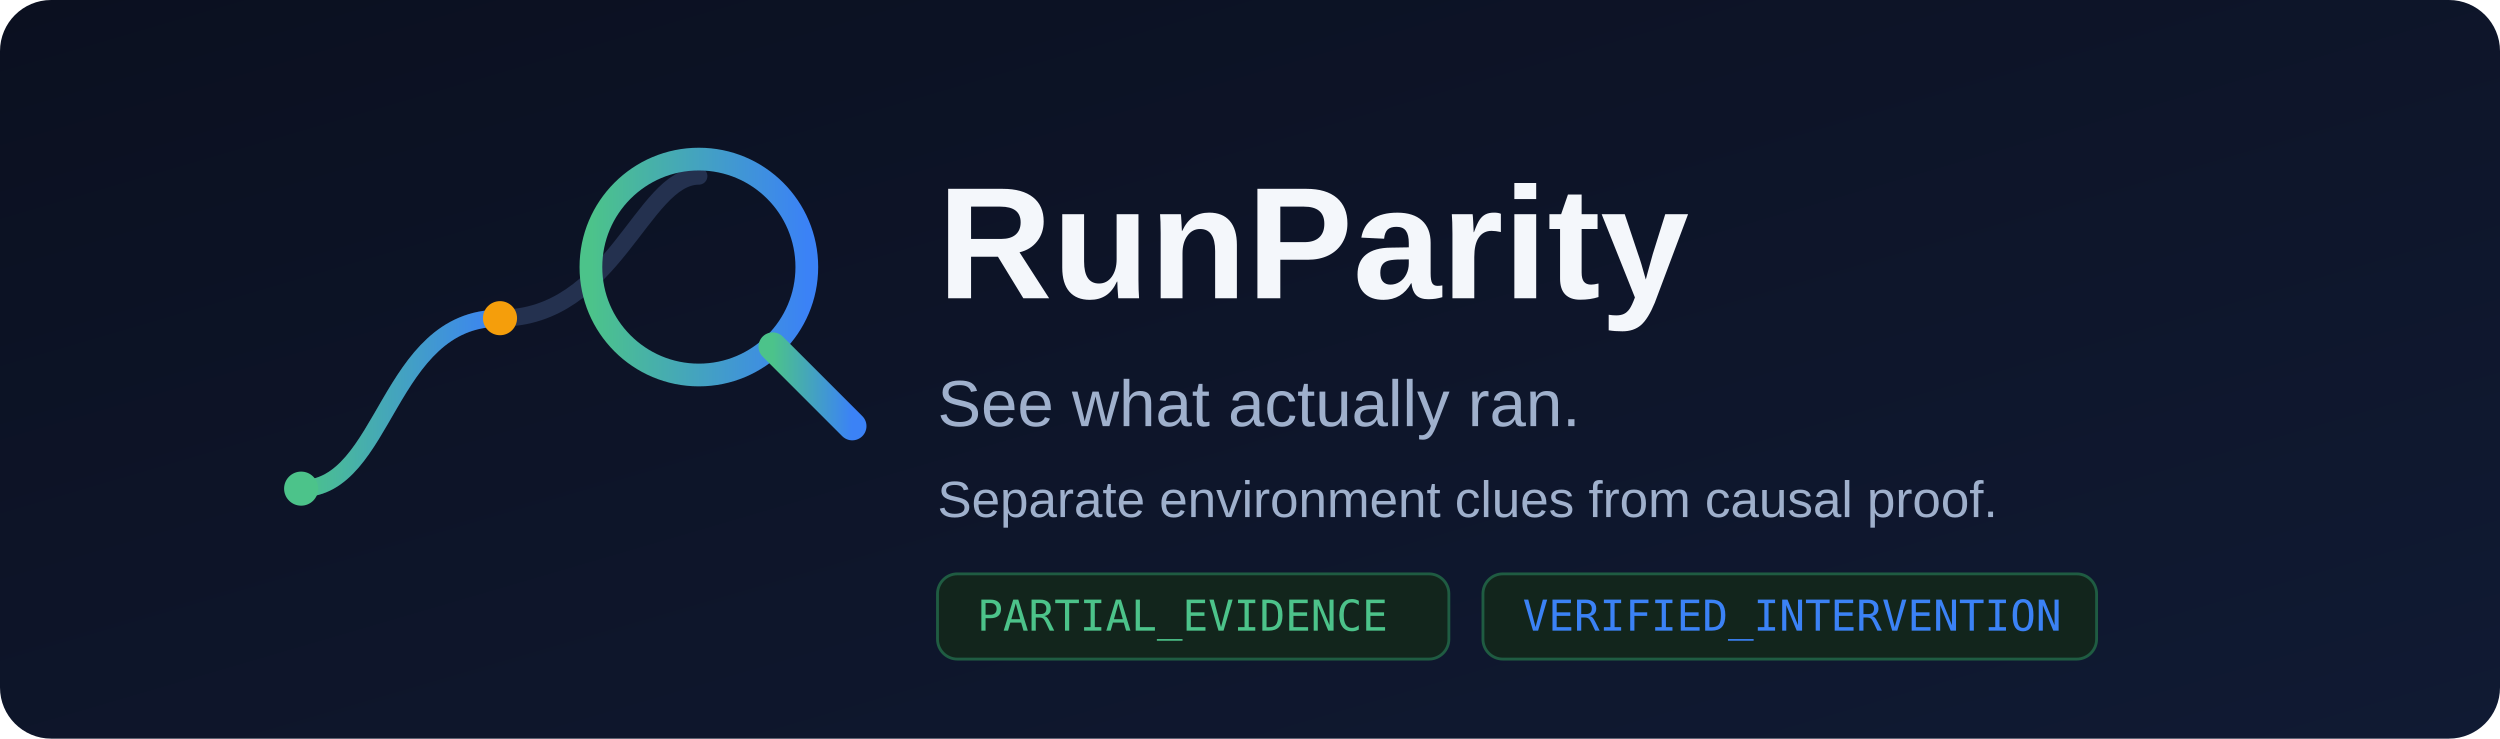
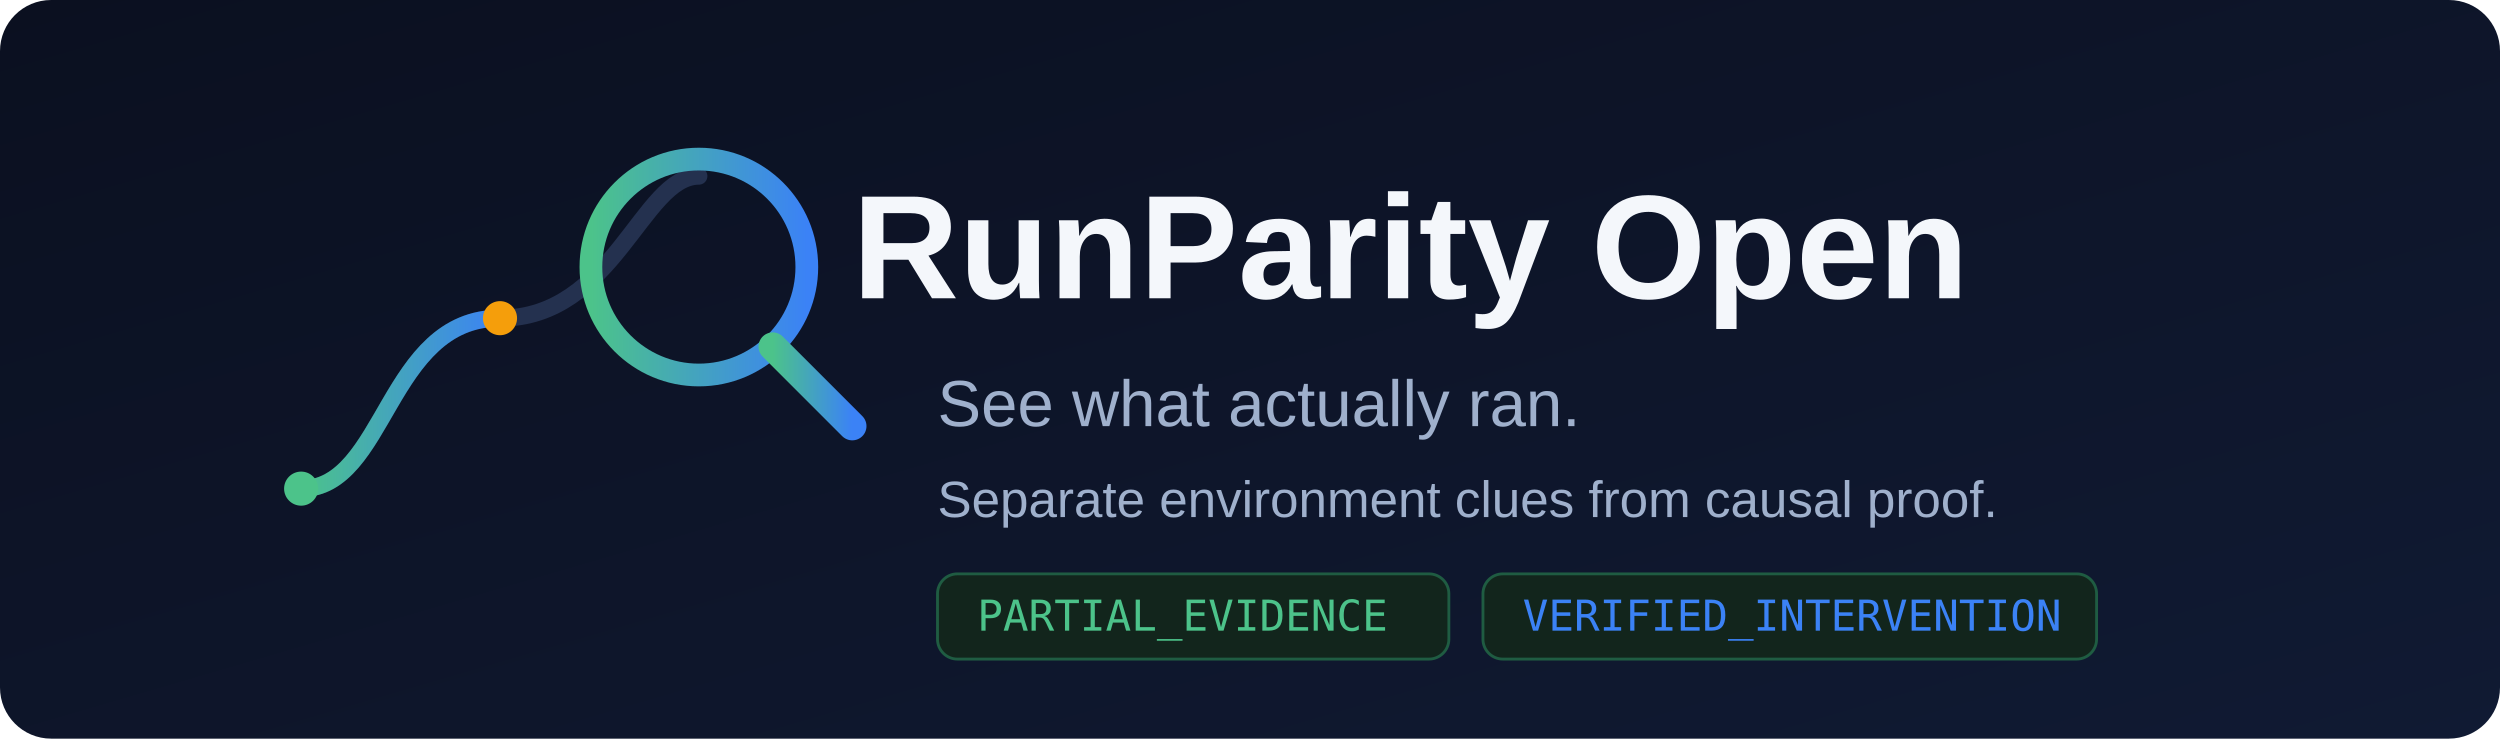
- <svg xmlns="http://www.w3.org/2000/svg" width="880" height="260" viewBox="0 0 880 260" role="img" aria-label="RunParity — see what actually ran">
+ <svg xmlns="http://www.w3.org/2000/svg" width="880" height="260" viewBox="0 0 880 260" role="img" aria-label="RunParity Open — see what actually ran">
  <defs>
    <linearGradient id="bg" x1="0" y1="0" x2="1" y2="1">
      <stop offset="0%" stop-color="#0b1020" />
      <stop offset="100%" stop-color="#101a33" />
    </linearGradient>
    <linearGradient id="accent" x1="0" y1="0" x2="1" y2="0">
      <stop offset="0%" stop-color="#4cc38a" />
      <stop offset="100%" stop-color="#3b82f6" />
    </linearGradient>
  </defs>
  <rect width="880" height="260" rx="18" fill="url(#bg)" />
  <g transform="translate(96,52)">
    <path d="M10 120 C 40 120, 40 60, 80 60 S 130 10, 150 10" fill="none" stroke="#24314f" stroke-width="6" stroke-linecap="round" />
    <path d="M10 120 C 40 120, 40 60, 80 60" fill="none" stroke="url(#accent)" stroke-width="6" stroke-linecap="round" />
    <circle cx="150" cy="42" r="38" fill="none" stroke="url(#accent)" stroke-width="8" />
    <line x1="176" y1="70" x2="204" y2="98" stroke="url(#accent)" stroke-width="10" stroke-linecap="round" />
    <circle cx="80" cy="60" r="6" fill="#f59e0b" />
    <circle cx="10" cy="120" r="6" fill="#4cc38a" />
  </g>
-   <text x="330" y="105" font-family="Segoe UI, Arial, sans-serif" font-size="56" font-weight="700" fill="#f4f7fb">RunParity</text>
+   <text x="300" y="105" font-family="Segoe UI, Arial, sans-serif" font-size="52" font-weight="700" fill="#f4f7fb">RunParity Open</text>
  <text x="330" y="150" font-family="Segoe UI, Arial, sans-serif" font-size="23" fill="#9fb0cc">See what actually ran.</text>
  <text x="330" y="182" font-family="Segoe UI, Arial, sans-serif" font-size="18" fill="#9fb0cc">Separate environment clues from causal proof.</text>
  <g font-family="Consolas, Menlo, monospace" font-size="15">
    <rect x="330" y="202" rx="7" width="180" height="30" fill="#12251c" stroke="#1f5c42" />
    <text x="344" y="222" fill="#4cc38a">PARTIAL_EVIDENCE</text>
    <rect x="522" y="202" rx="7" width="216" height="30" fill="#12251c" stroke="#1f5c42" />
    <text x="536" y="222" fill="#3b82f6">VERIFIED_INTERVENTION</text>
  </g>
</svg>
